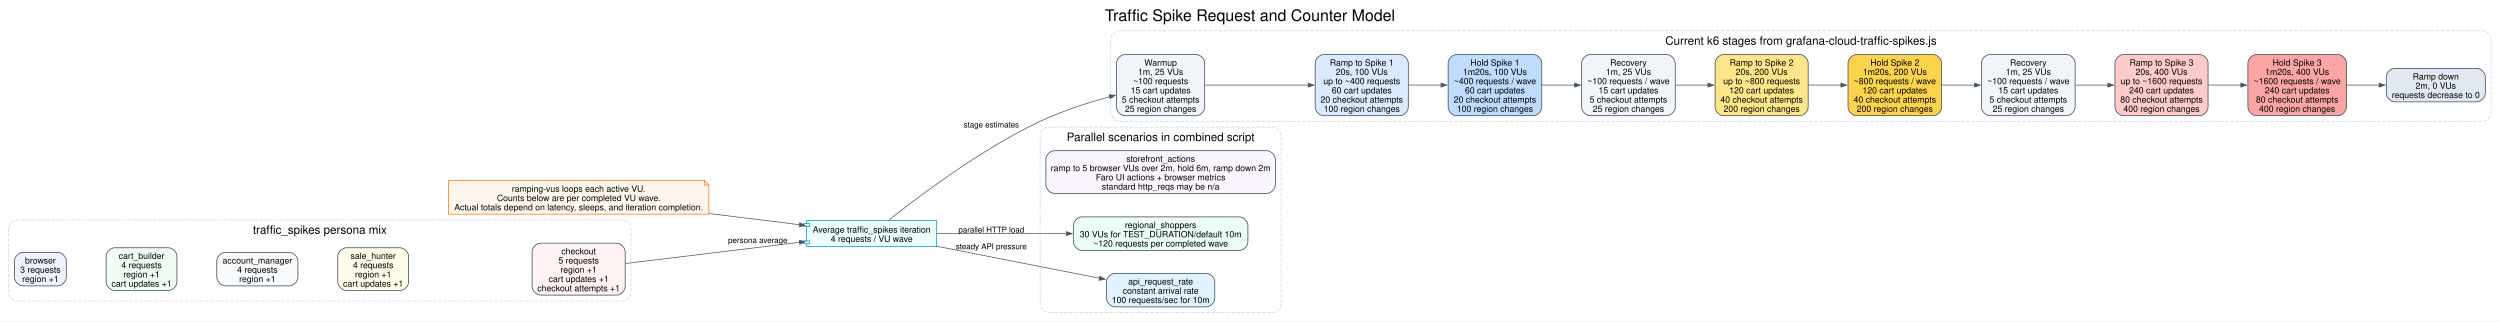
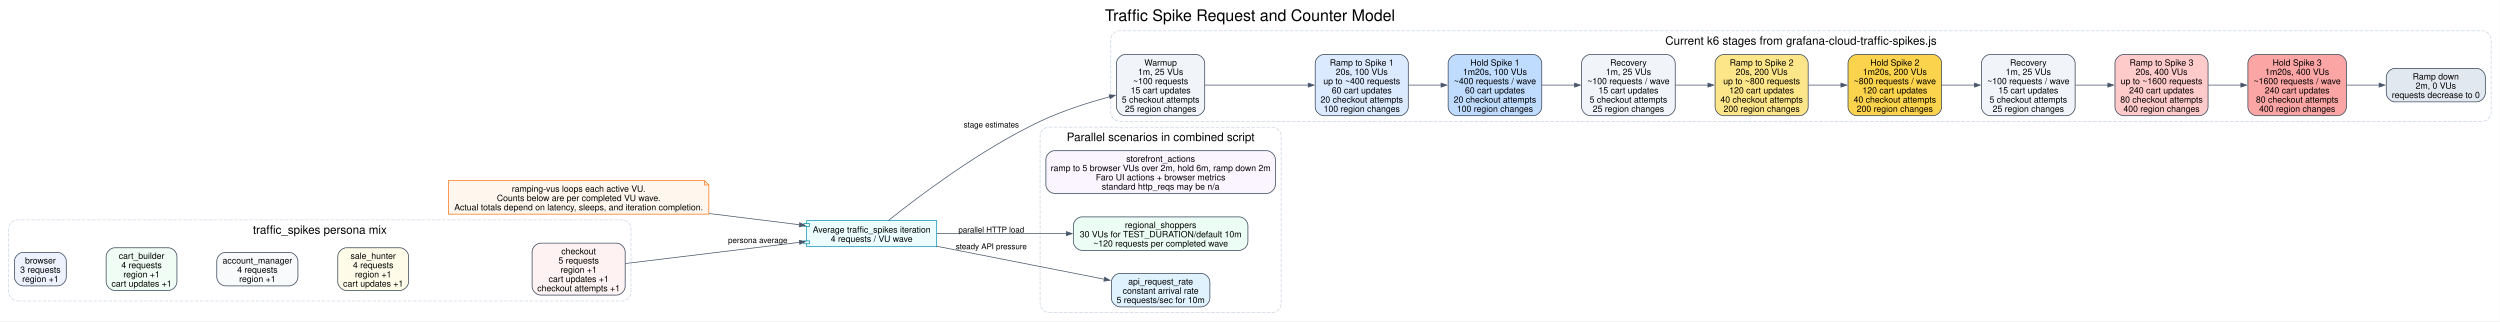
<svg xmlns="http://www.w3.org/2000/svg" width="3451pt" height="444pt" viewBox="0.00 0.00 3451.00 444.00">
  <g id="graph0" class="graph" transform="scale(1 1) rotate(0) translate(4 439.5)">
    <polygon fill="white" stroke="none" points="-4,4 -4,-439.5 3446.75,-439.5 3446.75,4 -4,4" />
    <text xml:space="preserve" text-anchor="middle" x="1721.38" y="-410.6" font-family="Helvetica,sans-Serif" font-size="22.00">Traffic Spike Request and Counter Model</text>
    <g id="clust1" class="cluster">
      <path fill="none" stroke="#cbd5e1" stroke-dasharray="5,2" d="M20,-24C20,-24 855,-24 855,-24 861,-24 867,-30 867,-36 867,-36 867,-124 867,-124 867,-130 861,-136 855,-136 855,-136 20,-136 20,-136 14,-136 8,-130 8,-124 8,-124 8,-36 8,-36 8,-30 14,-24 20,-24" />
      <text xml:space="preserve" text-anchor="middle" x="437.5" y="-116.8" font-family="Helvetica,sans-Serif" font-size="16.00">traffic_spikes persona mix</text>
    </g>
    <g id="clust2" class="cluster">
      <path fill="none" stroke="#cbd5e1" stroke-dasharray="5,2" d="M1541.25,-272C1541.25,-272 3422.75,-272 3422.75,-272 3428.75,-272 3434.75,-278 3434.75,-284 3434.75,-284 3434.75,-385 3434.75,-385 3434.75,-391 3428.75,-397 3422.75,-397 3422.75,-397 1541.25,-397 1541.25,-397 1535.25,-397 1529.25,-391 1529.25,-385 1529.25,-385 1529.25,-284 1529.25,-284 1529.25,-278 1535.25,-272 1541.25,-272" />
      <text xml:space="preserve" text-anchor="middle" x="2482" y="-377.8" font-family="Helvetica,sans-Serif" font-size="16.00">Current k6 stages from grafana-cloud-traffic-spikes.js</text>
    </g>
    <g id="clust3" class="cluster">
      <path fill="none" stroke="#cbd5e1" stroke-dasharray="5,2" d="M1443.75,-8C1443.75,-8 1752.5,-8 1752.5,-8 1758.5,-8 1764.5,-14 1764.5,-20 1764.5,-20 1764.5,-252 1764.5,-252 1764.5,-258 1758.5,-264 1752.5,-264 1752.5,-264 1443.75,-264 1443.75,-264 1437.75,-264 1431.75,-258 1431.75,-252 1431.75,-252 1431.75,-20 1431.75,-20 1431.75,-14 1437.75,-8 1443.75,-8" />
      <text xml:space="preserve" text-anchor="middle" x="1598.12" y="-244.8" font-family="Helvetica,sans-Serif" font-size="16.00">Parallel scenarios in combined script</text>
    </g>
    <g id="node1" class="node">
      <polygon fill="#fff7ed" stroke="#f97316" points="968.5,-190.12 615,-190.12 615,-143.88 974.5,-143.88 974.5,-184.12 968.5,-190.12" />
      <polyline fill="none" stroke="#f97316" points="968.5,-190.12 968.5,-184.12" />
      <polyline fill="none" stroke="#f97316" points="974.5,-184.12 968.5,-184.12" />
      <text xml:space="preserve" text-anchor="middle" x="794.75" y="-174.72" font-family="Helvetica,sans-Serif" font-size="12.00">ramping-vus loops each active VU.</text>
      <text xml:space="preserve" text-anchor="middle" x="794.75" y="-161.97" font-family="Helvetica,sans-Serif" font-size="12.00">Counts below are per completed VU wave.</text>
      <text xml:space="preserve" text-anchor="middle" x="794.75" y="-149.22" font-family="Helvetica,sans-Serif" font-size="12.00">Actual totals depend on latency, sleeps, and iteration completion.</text>
    </g>
    <g id="node2" class="node">
      <polygon fill="#ecfeff" stroke="#0891b2" points="1289,-135 1109.5,-135 1109.5,-131 1105.5,-131 1105.5,-127 1109.5,-127 1109.5,-107 1105.5,-107 1105.5,-103 1109.5,-103 1109.5,-99 1289,-99 1289,-135" />
      <polyline fill="none" stroke="#0891b2" points="1109.5,-131 1113.5,-131 1113.5,-127 1109.5,-127" />
      <polyline fill="none" stroke="#0891b2" points="1109.5,-107 1113.5,-107 1113.5,-103 1109.5,-103" />
      <text xml:space="preserve" text-anchor="middle" x="1199.25" y="-118.35" font-family="Helvetica,sans-Serif" font-size="12.00">Average traffic_spikes iteration</text>
      <text xml:space="preserve" text-anchor="middle" x="1199.25" y="-105.6" font-family="Helvetica,sans-Serif" font-size="12.00">4 requests / VU wave</text>
    </g>
    <g id="edge14" class="edge">
      <path fill="none" stroke="#475569" d="M974.93,-144.74C1017.77,-139.42 1061.96,-133.93 1099.61,-129.25" />
      <polygon fill="#475569" stroke="#475569" points="1099.94,-132.03 1107.53,-128.27 1099.25,-126.48 1099.94,-132.03" />
    </g>
    <g id="node8" class="node">
      <path fill="#f1f5f9" stroke="#334155" d="M1647,-364.25C1647,-364.25 1549.25,-364.25 1549.25,-364.25 1543.25,-364.25 1537.25,-358.25 1537.25,-352.25 1537.25,-352.25 1537.25,-291.75 1537.25,-291.75 1537.25,-285.75 1543.25,-279.75 1549.25,-279.75 1549.25,-279.75 1647,-279.75 1647,-279.75 1653,-279.75 1659,-285.75 1659,-291.75 1659,-291.75 1659,-352.25 1659,-352.25 1659,-358.25 1653,-364.25 1647,-364.25" />
      <text xml:space="preserve" text-anchor="middle" x="1598.12" y="-348.85" font-family="Helvetica,sans-Serif" font-size="12.00">Warmup</text>
      <text xml:space="preserve" text-anchor="middle" x="1598.12" y="-336.1" font-family="Helvetica,sans-Serif" font-size="12.00">1m, 25 VUs</text>
      <text xml:space="preserve" text-anchor="middle" x="1598.12" y="-323.35" font-family="Helvetica,sans-Serif" font-size="12.00">~100 requests</text>
      <text xml:space="preserve" text-anchor="middle" x="1598.12" y="-310.6" font-family="Helvetica,sans-Serif" font-size="12.00">15 cart updates</text>
      <text xml:space="preserve" text-anchor="middle" x="1598.12" y="-297.85" font-family="Helvetica,sans-Serif" font-size="12.00">5 checkout attempts</text>
      <text xml:space="preserve" text-anchor="middle" x="1598.12" y="-285.1" font-family="Helvetica,sans-Serif" font-size="12.00">25 region changes</text>
    </g>
    <g id="edge15" class="edge">
      <path fill="none" stroke="#475569" d="M1222.54,-135.26C1262.31,-167.06 1349.11,-232.91 1431.75,-272 1462.23,-286.42 1497.82,-297.81 1528.17,-306.06" />
      <polygon fill="#475569" stroke="#475569" points="1527.08,-308.67 1535.53,-308.02 1528.52,-303.26 1527.08,-308.67" />
      <text xml:space="preserve" text-anchor="middle" x="1364.38" y="-263.52" font-family="Helvetica,sans-Serif" font-size="11.00">stage estimates</text>
    </g>
    <g id="node18" class="node">
      <path fill="#ecfdf5" stroke="#334155" d="M1706.62,-140.12C1706.62,-140.12 1489.62,-140.12 1489.62,-140.12 1483.62,-140.12 1477.62,-134.12 1477.62,-128.12 1477.62,-128.12 1477.62,-105.88 1477.62,-105.88 1477.62,-99.88 1483.62,-93.88 1489.62,-93.88 1489.62,-93.88 1706.62,-93.88 1706.62,-93.88 1712.62,-93.88 1718.62,-99.88 1718.62,-105.88 1718.62,-105.88 1718.62,-128.12 1718.62,-128.12 1718.62,-134.12 1712.62,-140.12 1706.62,-140.12" />
      <text xml:space="preserve" text-anchor="middle" x="1598.12" y="-124.72" font-family="Helvetica,sans-Serif" font-size="12.00">regional_shoppers</text>
      <text xml:space="preserve" text-anchor="middle" x="1598.12" y="-111.97" font-family="Helvetica,sans-Serif" font-size="12.00">30 VUs for TEST_DURATION/default 10m</text>
      <text xml:space="preserve" text-anchor="middle" x="1598.12" y="-99.22" font-family="Helvetica,sans-Serif" font-size="12.00">~120 requests per completed wave</text>
    </g>
    <g id="edge16" class="edge">
      <path fill="none" stroke="#475569" d="M1289.32,-117C1342.03,-117 1409.72,-117 1468.19,-117" />
      <polygon fill="#475569" stroke="#475569" points="1467.98,-119.8 1475.98,-117 1467.98,-114.2 1467.98,-119.8" />
      <text xml:space="preserve" text-anchor="middle" x="1364.38" y="-118.55" font-family="Helvetica,sans-Serif" font-size="11.00">parallel HTTP load</text>
    </g>
    <g id="node19" class="node">
-       <path fill="#e0f2fe" stroke="#334155" d="M1660.88,-62.12C1660.88,-62.12 1535.38,-62.12 1535.38,-62.12 1529.38,-62.12 1523.38,-56.12 1523.38,-50.12 1523.38,-50.12 1523.38,-27.88 1523.38,-27.88 1523.38,-21.88 1529.38,-15.88 1535.38,-15.88 1535.38,-15.88 1660.88,-15.88 1660.88,-15.88 1666.88,-15.88 1672.88,-21.88 1672.88,-27.88 1672.88,-27.88 1672.88,-50.12 1672.88,-50.12 1672.88,-56.12 1666.88,-62.12 1660.88,-62.12" />
+       <path fill="#e0f2fe" stroke="#334155" d="M1654.12,-62.12C1654.12,-62.12 1542.12,-62.12 1542.12,-62.12 1536.12,-62.12 1530.12,-56.12 1530.12,-50.12 1530.12,-50.12 1530.12,-27.88 1530.12,-27.88 1530.12,-21.88 1536.12,-15.88 1542.12,-15.88 1542.12,-15.88 1654.12,-15.88 1654.12,-15.88 1660.12,-15.88 1666.12,-21.88 1666.12,-27.88 1666.12,-27.88 1666.12,-50.12 1666.12,-50.12 1666.12,-56.12 1660.12,-62.12 1654.12,-62.12" />
      <text xml:space="preserve" text-anchor="middle" x="1598.12" y="-46.73" font-family="Helvetica,sans-Serif" font-size="12.00">api_request_rate</text>
      <text xml:space="preserve" text-anchor="middle" x="1598.12" y="-33.98" font-family="Helvetica,sans-Serif" font-size="12.00">constant arrival rate</text>
-       <text xml:space="preserve" text-anchor="middle" x="1598.12" y="-21.23" font-family="Helvetica,sans-Serif" font-size="12.00">100 requests/sec for 10m</text>
+       <text xml:space="preserve" text-anchor="middle" x="1598.12" y="-21.23" font-family="Helvetica,sans-Serif" font-size="12.00">5 requests/sec for 10m</text>
    </g>
    <g id="edge17" class="edge">
-       <path fill="none" stroke="#475569" d="M1289.32,-99.5C1356.54,-86.28 1448.13,-68.28 1513.89,-55.36" />
-       <polygon fill="#475569" stroke="#475569" points="1514.2,-58.15 1521.51,-53.86 1513.12,-52.66 1514.2,-58.15" />
+       <path fill="none" stroke="#475569" d="M1289.32,-99.5C1358.84,-85.83 1454.4,-67.05 1520.52,-54.05" />
+       <polygon fill="#475569" stroke="#475569" points="1520.86,-56.84 1528.17,-52.55 1519.78,-51.35 1520.86,-56.84" />
      <text xml:space="preserve" text-anchor="middle" x="1364.38" y="-95.5" font-family="Helvetica,sans-Serif" font-size="11.00">steady API pressure</text>
    </g>
    <g id="node3" class="node">
      <path fill="#eef2ff" stroke="#334155" d="M75.5,-91.12C75.5,-91.12 28,-91.12 28,-91.12 22,-91.12 16,-85.12 16,-79.12 16,-79.12 16,-56.88 16,-56.88 16,-50.88 22,-44.88 28,-44.88 28,-44.88 75.5,-44.88 75.5,-44.88 81.5,-44.88 87.5,-50.88 87.5,-56.88 87.5,-56.88 87.5,-79.12 87.5,-79.12 87.5,-85.12 81.5,-91.12 75.5,-91.12" />
      <text xml:space="preserve" text-anchor="middle" x="51.75" y="-75.72" font-family="Helvetica,sans-Serif" font-size="12.00">browser</text>
      <text xml:space="preserve" text-anchor="middle" x="51.75" y="-62.98" font-family="Helvetica,sans-Serif" font-size="12.00">3 requests</text>
      <text xml:space="preserve" text-anchor="middle" x="51.75" y="-50.23" font-family="Helvetica,sans-Serif" font-size="12.00">region +1</text>
    </g>
    <g id="node4" class="node">
      <path fill="#f0fdf4" stroke="#334155" d="M228.25,-97.5C228.25,-97.5 154.5,-97.5 154.5,-97.5 148.5,-97.5 142.5,-91.5 142.5,-85.5 142.5,-85.5 142.5,-50.5 142.5,-50.5 142.5,-44.5 148.5,-38.5 154.5,-38.5 154.5,-38.5 228.25,-38.5 228.25,-38.5 234.25,-38.5 240.25,-44.5 240.25,-50.5 240.25,-50.5 240.25,-85.5 240.25,-85.5 240.25,-91.5 234.25,-97.5 228.25,-97.5" />
      <text xml:space="preserve" text-anchor="middle" x="191.38" y="-82.1" font-family="Helvetica,sans-Serif" font-size="12.00">cart_builder</text>
      <text xml:space="preserve" text-anchor="middle" x="191.38" y="-69.35" font-family="Helvetica,sans-Serif" font-size="12.00">4 requests</text>
      <text xml:space="preserve" text-anchor="middle" x="191.38" y="-56.6" font-family="Helvetica,sans-Serif" font-size="12.00">region +1</text>
      <text xml:space="preserve" text-anchor="middle" x="191.38" y="-43.85" font-family="Helvetica,sans-Serif" font-size="12.00">cart updates +1</text>
    </g>
    <g id="node5" class="node">
      <path fill="#f8fafc" stroke="#334155" d="M395.25,-91.12C395.25,-91.12 307.25,-91.12 307.25,-91.12 301.25,-91.12 295.25,-85.12 295.25,-79.12 295.25,-79.12 295.25,-56.88 295.25,-56.88 295.25,-50.88 301.25,-44.88 307.25,-44.88 307.25,-44.88 395.25,-44.88 395.25,-44.88 401.25,-44.88 407.25,-50.88 407.25,-56.88 407.25,-56.88 407.25,-79.12 407.25,-79.12 407.25,-85.12 401.25,-91.12 395.25,-91.12" />
      <text xml:space="preserve" text-anchor="middle" x="351.25" y="-75.72" font-family="Helvetica,sans-Serif" font-size="12.00">account_manager</text>
      <text xml:space="preserve" text-anchor="middle" x="351.25" y="-62.98" font-family="Helvetica,sans-Serif" font-size="12.00">4 requests</text>
      <text xml:space="preserve" text-anchor="middle" x="351.25" y="-50.23" font-family="Helvetica,sans-Serif" font-size="12.00">region +1</text>
    </g>
    <g id="node6" class="node">
      <path fill="#fefce8" stroke="#334155" d="M548,-97.5C548,-97.5 474.25,-97.5 474.25,-97.5 468.25,-97.5 462.25,-91.5 462.25,-85.5 462.25,-85.5 462.25,-50.5 462.25,-50.5 462.25,-44.5 468.25,-38.5 474.25,-38.5 474.25,-38.5 548,-38.5 548,-38.5 554,-38.5 560,-44.5 560,-50.5 560,-50.5 560,-85.5 560,-85.5 560,-91.5 554,-97.5 548,-97.5" />
      <text xml:space="preserve" text-anchor="middle" x="511.12" y="-82.1" font-family="Helvetica,sans-Serif" font-size="12.00">sale_hunter</text>
      <text xml:space="preserve" text-anchor="middle" x="511.12" y="-69.35" font-family="Helvetica,sans-Serif" font-size="12.00">4 requests</text>
      <text xml:space="preserve" text-anchor="middle" x="511.12" y="-56.6" font-family="Helvetica,sans-Serif" font-size="12.00">region +1</text>
      <text xml:space="preserve" text-anchor="middle" x="511.12" y="-43.85" font-family="Helvetica,sans-Serif" font-size="12.00">cart updates +1</text>
    </g>
    <g id="node7" class="node">
      <path fill="#fef2f2" stroke="#334155" d="M847,-103.88C847,-103.88 742.5,-103.88 742.5,-103.88 736.5,-103.88 730.5,-97.88 730.5,-91.88 730.5,-91.88 730.5,-44.12 730.5,-44.12 730.5,-38.12 736.5,-32.12 742.5,-32.12 742.5,-32.12 847,-32.12 847,-32.12 853,-32.12 859,-38.12 859,-44.12 859,-44.12 859,-91.88 859,-91.88 859,-97.88 853,-103.88 847,-103.88" />
      <text xml:space="preserve" text-anchor="middle" x="794.75" y="-88.47" font-family="Helvetica,sans-Serif" font-size="12.00">checkout</text>
      <text xml:space="preserve" text-anchor="middle" x="794.75" y="-75.72" font-family="Helvetica,sans-Serif" font-size="12.00">5 requests</text>
      <text xml:space="preserve" text-anchor="middle" x="794.75" y="-62.98" font-family="Helvetica,sans-Serif" font-size="12.00">region +1</text>
      <text xml:space="preserve" text-anchor="middle" x="794.75" y="-50.23" font-family="Helvetica,sans-Serif" font-size="12.00">cart updates +1</text>
      <text xml:space="preserve" text-anchor="middle" x="794.75" y="-37.48" font-family="Helvetica,sans-Serif" font-size="12.00">checkout attempts +1</text>
    </g>
    <g id="edge18" class="edge">
      <path fill="none" stroke="#475569" d="M859.08,-75.71C923.76,-83.58 1025.04,-95.91 1100.11,-105.05" />
      <polygon fill="#475569" stroke="#475569" points="1099.34,-107.78 1107.62,-105.97 1100.02,-102.22 1099.34,-107.78" />
      <text xml:space="preserve" text-anchor="middle" x="1042" y="-104.07" font-family="Helvetica,sans-Serif" font-size="11.00">persona average</text>
    </g>
    <g id="node9" class="node">
      <path fill="#dbeafe" stroke="#334155" d="M1928,-364.25C1928,-364.25 1823.5,-364.25 1823.5,-364.25 1817.5,-364.25 1811.5,-358.25 1811.5,-352.25 1811.5,-352.25 1811.5,-291.75 1811.5,-291.75 1811.5,-285.75 1817.5,-279.75 1823.5,-279.75 1823.5,-279.75 1928,-279.75 1928,-279.75 1934,-279.75 1940,-285.75 1940,-291.75 1940,-291.75 1940,-352.25 1940,-352.25 1940,-358.25 1934,-364.25 1928,-364.25" />
      <text xml:space="preserve" text-anchor="middle" x="1875.75" y="-348.85" font-family="Helvetica,sans-Serif" font-size="12.00">Ramp to Spike 1</text>
      <text xml:space="preserve" text-anchor="middle" x="1875.75" y="-336.1" font-family="Helvetica,sans-Serif" font-size="12.00">20s, 100 VUs</text>
      <text xml:space="preserve" text-anchor="middle" x="1875.75" y="-323.35" font-family="Helvetica,sans-Serif" font-size="12.00">up to ~400 requests</text>
      <text xml:space="preserve" text-anchor="middle" x="1875.75" y="-310.6" font-family="Helvetica,sans-Serif" font-size="12.00">60 cart updates</text>
      <text xml:space="preserve" text-anchor="middle" x="1875.75" y="-297.85" font-family="Helvetica,sans-Serif" font-size="12.00">20 checkout attempts</text>
      <text xml:space="preserve" text-anchor="middle" x="1875.75" y="-285.1" font-family="Helvetica,sans-Serif" font-size="12.00">100 region changes</text>
    </g>
    <g id="edge5" class="edge">
      <path fill="none" stroke="#475569" d="M1659.27,-322C1701.27,-322 1757.55,-322 1802.07,-322" />
      <polygon fill="#475569" stroke="#475569" points="1801.86,-324.8 1809.86,-322 1801.86,-319.2 1801.86,-324.8" />
    </g>
    <g id="node10" class="node">
      <path fill="#bfdbfe" stroke="#334155" d="M2112.25,-364.25C2112.25,-364.25 2007,-364.25 2007,-364.25 2001,-364.25 1995,-358.25 1995,-352.25 1995,-352.25 1995,-291.75 1995,-291.75 1995,-285.75 2001,-279.75 2007,-279.75 2007,-279.75 2112.25,-279.75 2112.25,-279.75 2118.25,-279.75 2124.25,-285.75 2124.25,-291.75 2124.25,-291.75 2124.25,-352.25 2124.25,-352.25 2124.25,-358.25 2118.25,-364.25 2112.25,-364.25" />
      <text xml:space="preserve" text-anchor="middle" x="2059.62" y="-348.85" font-family="Helvetica,sans-Serif" font-size="12.00">Hold Spike 1</text>
      <text xml:space="preserve" text-anchor="middle" x="2059.62" y="-336.1" font-family="Helvetica,sans-Serif" font-size="12.00">1m20s, 100 VUs</text>
      <text xml:space="preserve" text-anchor="middle" x="2059.62" y="-323.35" font-family="Helvetica,sans-Serif" font-size="12.00">~400 requests / wave</text>
      <text xml:space="preserve" text-anchor="middle" x="2059.62" y="-310.6" font-family="Helvetica,sans-Serif" font-size="12.00">60 cart updates</text>
      <text xml:space="preserve" text-anchor="middle" x="2059.62" y="-297.85" font-family="Helvetica,sans-Serif" font-size="12.00">20 checkout attempts</text>
      <text xml:space="preserve" text-anchor="middle" x="2059.62" y="-285.1" font-family="Helvetica,sans-Serif" font-size="12.00">100 region changes</text>
    </g>
    <g id="edge6" class="edge">
      <path fill="none" stroke="#475569" d="M1940.36,-322C1954.95,-322 1970.58,-322 1985.53,-322" />
      <polygon fill="#475569" stroke="#475569" points="1985.23,-324.8 1993.23,-322 1985.23,-319.2 1985.23,-324.8" />
    </g>
    <g id="node11" class="node">
      <path fill="#f1f5f9" stroke="#334155" d="M2296.5,-364.25C2296.5,-364.25 2191.25,-364.25 2191.25,-364.25 2185.25,-364.25 2179.25,-358.25 2179.25,-352.25 2179.25,-352.25 2179.25,-291.75 2179.25,-291.75 2179.25,-285.75 2185.25,-279.75 2191.25,-279.75 2191.25,-279.75 2296.5,-279.75 2296.5,-279.75 2302.5,-279.75 2308.5,-285.75 2308.5,-291.75 2308.5,-291.75 2308.5,-352.25 2308.5,-352.25 2308.5,-358.25 2302.5,-364.25 2296.5,-364.25" />
      <text xml:space="preserve" text-anchor="middle" x="2243.88" y="-348.85" font-family="Helvetica,sans-Serif" font-size="12.00">Recovery</text>
      <text xml:space="preserve" text-anchor="middle" x="2243.88" y="-336.1" font-family="Helvetica,sans-Serif" font-size="12.00">1m, 25 VUs</text>
      <text xml:space="preserve" text-anchor="middle" x="2243.88" y="-323.35" font-family="Helvetica,sans-Serif" font-size="12.00">~100 requests / wave</text>
      <text xml:space="preserve" text-anchor="middle" x="2243.88" y="-310.6" font-family="Helvetica,sans-Serif" font-size="12.00">15 cart updates</text>
      <text xml:space="preserve" text-anchor="middle" x="2243.88" y="-297.85" font-family="Helvetica,sans-Serif" font-size="12.00">5 checkout attempts</text>
      <text xml:space="preserve" text-anchor="middle" x="2243.88" y="-285.1" font-family="Helvetica,sans-Serif" font-size="12.00">25 region changes</text>
    </g>
    <g id="edge7" class="edge">
      <path fill="none" stroke="#475569" d="M2124.62,-322C2139.23,-322 2154.87,-322 2169.82,-322" />
      <polygon fill="#475569" stroke="#475569" points="2169.52,-324.8 2177.52,-322 2169.52,-319.2 2169.52,-324.8" />
    </g>
    <g id="node12" class="node">
      <path fill="#fde68a" stroke="#334155" d="M2480,-364.25C2480,-364.25 2375.5,-364.25 2375.5,-364.25 2369.5,-364.25 2363.5,-358.25 2363.5,-352.25 2363.5,-352.25 2363.5,-291.75 2363.5,-291.75 2363.5,-285.75 2369.5,-279.75 2375.5,-279.75 2375.5,-279.75 2480,-279.75 2480,-279.75 2486,-279.75 2492,-285.75 2492,-291.75 2492,-291.75 2492,-352.25 2492,-352.25 2492,-358.25 2486,-364.25 2480,-364.25" />
      <text xml:space="preserve" text-anchor="middle" x="2427.75" y="-348.85" font-family="Helvetica,sans-Serif" font-size="12.00">Ramp to Spike 2</text>
      <text xml:space="preserve" text-anchor="middle" x="2427.75" y="-336.1" font-family="Helvetica,sans-Serif" font-size="12.00">20s, 200 VUs</text>
      <text xml:space="preserve" text-anchor="middle" x="2427.75" y="-323.35" font-family="Helvetica,sans-Serif" font-size="12.00">up to ~800 requests</text>
      <text xml:space="preserve" text-anchor="middle" x="2427.75" y="-310.6" font-family="Helvetica,sans-Serif" font-size="12.00">120 cart updates</text>
      <text xml:space="preserve" text-anchor="middle" x="2427.75" y="-297.85" font-family="Helvetica,sans-Serif" font-size="12.00">40 checkout attempts</text>
      <text xml:space="preserve" text-anchor="middle" x="2427.75" y="-285.1" font-family="Helvetica,sans-Serif" font-size="12.00">200 region changes</text>
    </g>
    <g id="edge8" class="edge">
      <path fill="none" stroke="#475569" d="M2309,-322C2323.56,-322 2339.14,-322 2354.04,-322" />
      <polygon fill="#475569" stroke="#475569" points="2353.69,-324.8 2361.69,-322 2353.69,-319.2 2353.69,-324.8" />
    </g>
    <g id="node13" class="node">
      <path fill="#fcd34d" stroke="#334155" d="M2664.25,-364.25C2664.25,-364.25 2559,-364.25 2559,-364.25 2553,-364.25 2547,-358.25 2547,-352.25 2547,-352.25 2547,-291.75 2547,-291.75 2547,-285.75 2553,-279.75 2559,-279.75 2559,-279.75 2664.25,-279.75 2664.25,-279.75 2670.25,-279.75 2676.25,-285.75 2676.25,-291.75 2676.25,-291.75 2676.25,-352.25 2676.25,-352.25 2676.25,-358.25 2670.25,-364.25 2664.25,-364.25" />
      <text xml:space="preserve" text-anchor="middle" x="2611.62" y="-348.85" font-family="Helvetica,sans-Serif" font-size="12.00">Hold Spike 2</text>
      <text xml:space="preserve" text-anchor="middle" x="2611.62" y="-336.1" font-family="Helvetica,sans-Serif" font-size="12.00">1m20s, 200 VUs</text>
      <text xml:space="preserve" text-anchor="middle" x="2611.62" y="-323.35" font-family="Helvetica,sans-Serif" font-size="12.00">~800 requests / wave</text>
      <text xml:space="preserve" text-anchor="middle" x="2611.62" y="-310.6" font-family="Helvetica,sans-Serif" font-size="12.00">120 cart updates</text>
      <text xml:space="preserve" text-anchor="middle" x="2611.62" y="-297.85" font-family="Helvetica,sans-Serif" font-size="12.00">40 checkout attempts</text>
      <text xml:space="preserve" text-anchor="middle" x="2611.62" y="-285.1" font-family="Helvetica,sans-Serif" font-size="12.00">200 region changes</text>
    </g>
    <g id="edge9" class="edge">
      <path fill="none" stroke="#475569" d="M2492.36,-322C2506.95,-322 2522.58,-322 2537.53,-322" />
      <polygon fill="#475569" stroke="#475569" points="2537.23,-324.8 2545.23,-322 2537.23,-319.2 2537.23,-324.8" />
    </g>
    <g id="node14" class="node">
      <path fill="#f1f5f9" stroke="#334155" d="M2848.5,-364.25C2848.5,-364.25 2743.25,-364.25 2743.25,-364.25 2737.25,-364.25 2731.25,-358.25 2731.25,-352.25 2731.25,-352.25 2731.25,-291.75 2731.25,-291.75 2731.25,-285.75 2737.25,-279.75 2743.25,-279.75 2743.25,-279.75 2848.5,-279.75 2848.5,-279.75 2854.5,-279.75 2860.5,-285.75 2860.5,-291.75 2860.5,-291.75 2860.5,-352.25 2860.5,-352.25 2860.5,-358.25 2854.5,-364.25 2848.5,-364.25" />
      <text xml:space="preserve" text-anchor="middle" x="2795.88" y="-348.85" font-family="Helvetica,sans-Serif" font-size="12.00">Recovery</text>
      <text xml:space="preserve" text-anchor="middle" x="2795.88" y="-336.1" font-family="Helvetica,sans-Serif" font-size="12.00">1m, 25 VUs</text>
      <text xml:space="preserve" text-anchor="middle" x="2795.88" y="-323.35" font-family="Helvetica,sans-Serif" font-size="12.00">~100 requests / wave</text>
      <text xml:space="preserve" text-anchor="middle" x="2795.88" y="-310.6" font-family="Helvetica,sans-Serif" font-size="12.00">15 cart updates</text>
      <text xml:space="preserve" text-anchor="middle" x="2795.88" y="-297.85" font-family="Helvetica,sans-Serif" font-size="12.00">5 checkout attempts</text>
      <text xml:space="preserve" text-anchor="middle" x="2795.88" y="-285.1" font-family="Helvetica,sans-Serif" font-size="12.00">25 region changes</text>
    </g>
    <g id="edge10" class="edge">
      <path fill="none" stroke="#475569" d="M2676.62,-322C2691.23,-322 2706.87,-322 2721.82,-322" />
      <polygon fill="#475569" stroke="#475569" points="2721.52,-324.8 2729.52,-322 2721.52,-319.2 2721.52,-324.8" />
    </g>
    <g id="node15" class="node">
      <path fill="#fecaca" stroke="#334155" d="M3032,-364.25C3032,-364.25 2927.5,-364.25 2927.5,-364.25 2921.5,-364.25 2915.5,-358.25 2915.5,-352.25 2915.5,-352.25 2915.5,-291.75 2915.5,-291.75 2915.5,-285.75 2921.5,-279.75 2927.5,-279.75 2927.5,-279.75 3032,-279.75 3032,-279.75 3038,-279.75 3044,-285.75 3044,-291.75 3044,-291.75 3044,-352.25 3044,-352.25 3044,-358.25 3038,-364.25 3032,-364.25" />
      <text xml:space="preserve" text-anchor="middle" x="2979.75" y="-348.85" font-family="Helvetica,sans-Serif" font-size="12.00">Ramp to Spike 3</text>
      <text xml:space="preserve" text-anchor="middle" x="2979.75" y="-336.1" font-family="Helvetica,sans-Serif" font-size="12.00">20s, 400 VUs</text>
      <text xml:space="preserve" text-anchor="middle" x="2979.75" y="-323.35" font-family="Helvetica,sans-Serif" font-size="12.00">up to ~1600 requests</text>
      <text xml:space="preserve" text-anchor="middle" x="2979.75" y="-310.6" font-family="Helvetica,sans-Serif" font-size="12.00">240 cart updates</text>
      <text xml:space="preserve" text-anchor="middle" x="2979.75" y="-297.85" font-family="Helvetica,sans-Serif" font-size="12.00">80 checkout attempts</text>
      <text xml:space="preserve" text-anchor="middle" x="2979.75" y="-285.1" font-family="Helvetica,sans-Serif" font-size="12.00">400 region changes</text>
    </g>
    <g id="edge11" class="edge">
      <path fill="none" stroke="#475569" d="M2861,-322C2875.56,-322 2891.14,-322 2906.04,-322" />
      <polygon fill="#475569" stroke="#475569" points="2905.69,-324.8 2913.69,-322 2905.69,-319.2 2905.69,-324.8" />
    </g>
    <g id="node16" class="node">
      <path fill="#fca5a5" stroke="#334155" d="M3223,-364.25C3223,-364.25 3111,-364.25 3111,-364.25 3105,-364.25 3099,-358.25 3099,-352.25 3099,-352.25 3099,-291.75 3099,-291.75 3099,-285.75 3105,-279.75 3111,-279.75 3111,-279.75 3223,-279.75 3223,-279.75 3229,-279.75 3235,-285.75 3235,-291.75 3235,-291.75 3235,-352.25 3235,-352.25 3235,-358.25 3229,-364.25 3223,-364.25" />
      <text xml:space="preserve" text-anchor="middle" x="3167" y="-348.85" font-family="Helvetica,sans-Serif" font-size="12.00">Hold Spike 3</text>
      <text xml:space="preserve" text-anchor="middle" x="3167" y="-336.1" font-family="Helvetica,sans-Serif" font-size="12.00">1m20s, 400 VUs</text>
      <text xml:space="preserve" text-anchor="middle" x="3167" y="-323.35" font-family="Helvetica,sans-Serif" font-size="12.00">~1600 requests / wave</text>
      <text xml:space="preserve" text-anchor="middle" x="3167" y="-310.6" font-family="Helvetica,sans-Serif" font-size="12.00">240 cart updates</text>
      <text xml:space="preserve" text-anchor="middle" x="3167" y="-297.85" font-family="Helvetica,sans-Serif" font-size="12.00">80 checkout attempts</text>
      <text xml:space="preserve" text-anchor="middle" x="3167" y="-285.1" font-family="Helvetica,sans-Serif" font-size="12.00">400 region changes</text>
    </g>
    <g id="edge12" class="edge">
      <path fill="none" stroke="#475569" d="M3044.24,-322C3058.82,-322 3074.46,-322 3089.51,-322" />
      <polygon fill="#475569" stroke="#475569" points="3089.28,-324.8 3097.28,-322 3089.28,-319.2 3089.28,-324.8" />
    </g>
    <g id="node17" class="node">
      <path fill="#e2e8f0" stroke="#334155" d="M3414.75,-345.12C3414.75,-345.12 3302,-345.12 3302,-345.12 3296,-345.12 3290,-339.12 3290,-333.12 3290,-333.12 3290,-310.88 3290,-310.88 3290,-304.88 3296,-298.88 3302,-298.88 3302,-298.88 3414.75,-298.88 3414.75,-298.88 3420.75,-298.88 3426.75,-304.88 3426.75,-310.88 3426.75,-310.88 3426.75,-333.12 3426.75,-333.12 3426.75,-339.12 3420.75,-345.12 3414.75,-345.12" />
      <text xml:space="preserve" text-anchor="middle" x="3358.38" y="-329.73" font-family="Helvetica,sans-Serif" font-size="12.00">Ramp down</text>
      <text xml:space="preserve" text-anchor="middle" x="3358.38" y="-316.98" font-family="Helvetica,sans-Serif" font-size="12.00">2m, 0 VUs</text>
      <text xml:space="preserve" text-anchor="middle" x="3358.38" y="-304.23" font-family="Helvetica,sans-Serif" font-size="12.00">requests decrease to 0</text>
    </g>
    <g id="edge13" class="edge">
      <path fill="none" stroke="#475569" d="M3235.3,-322C3249.91,-322 3265.48,-322 3280.44,-322" />
      <polygon fill="#475569" stroke="#475569" points="3280.14,-324.8 3288.14,-322 3280.14,-319.2 3280.14,-324.8" />
    </g>
    <g id="node20" class="node">
      <path fill="#faf5ff" stroke="#334155" d="M1744.5,-231.5C1744.5,-231.5 1451.75,-231.5 1451.75,-231.5 1445.75,-231.5 1439.75,-225.5 1439.75,-219.5 1439.75,-219.5 1439.75,-184.5 1439.75,-184.5 1439.75,-178.5 1445.75,-172.5 1451.75,-172.5 1451.75,-172.5 1744.5,-172.5 1744.5,-172.5 1750.5,-172.5 1756.5,-178.5 1756.5,-184.5 1756.5,-184.5 1756.5,-219.5 1756.5,-219.5 1756.5,-225.5 1750.5,-231.5 1744.5,-231.5" />
      <text xml:space="preserve" text-anchor="middle" x="1598.12" y="-216.1" font-family="Helvetica,sans-Serif" font-size="12.00">storefront_actions</text>
      <text xml:space="preserve" text-anchor="middle" x="1598.12" y="-203.35" font-family="Helvetica,sans-Serif" font-size="12.00">ramp to 5 browser VUs over 2m, hold 6m, ramp down 2m</text>
      <text xml:space="preserve" text-anchor="middle" x="1598.12" y="-190.6" font-family="Helvetica,sans-Serif" font-size="12.00">Faro UI actions + browser metrics</text>
      <text xml:space="preserve" text-anchor="middle" x="1598.12" y="-177.85" font-family="Helvetica,sans-Serif" font-size="12.00">standard http_reqs may be n/a</text>
    </g>
  </g>
</svg>
